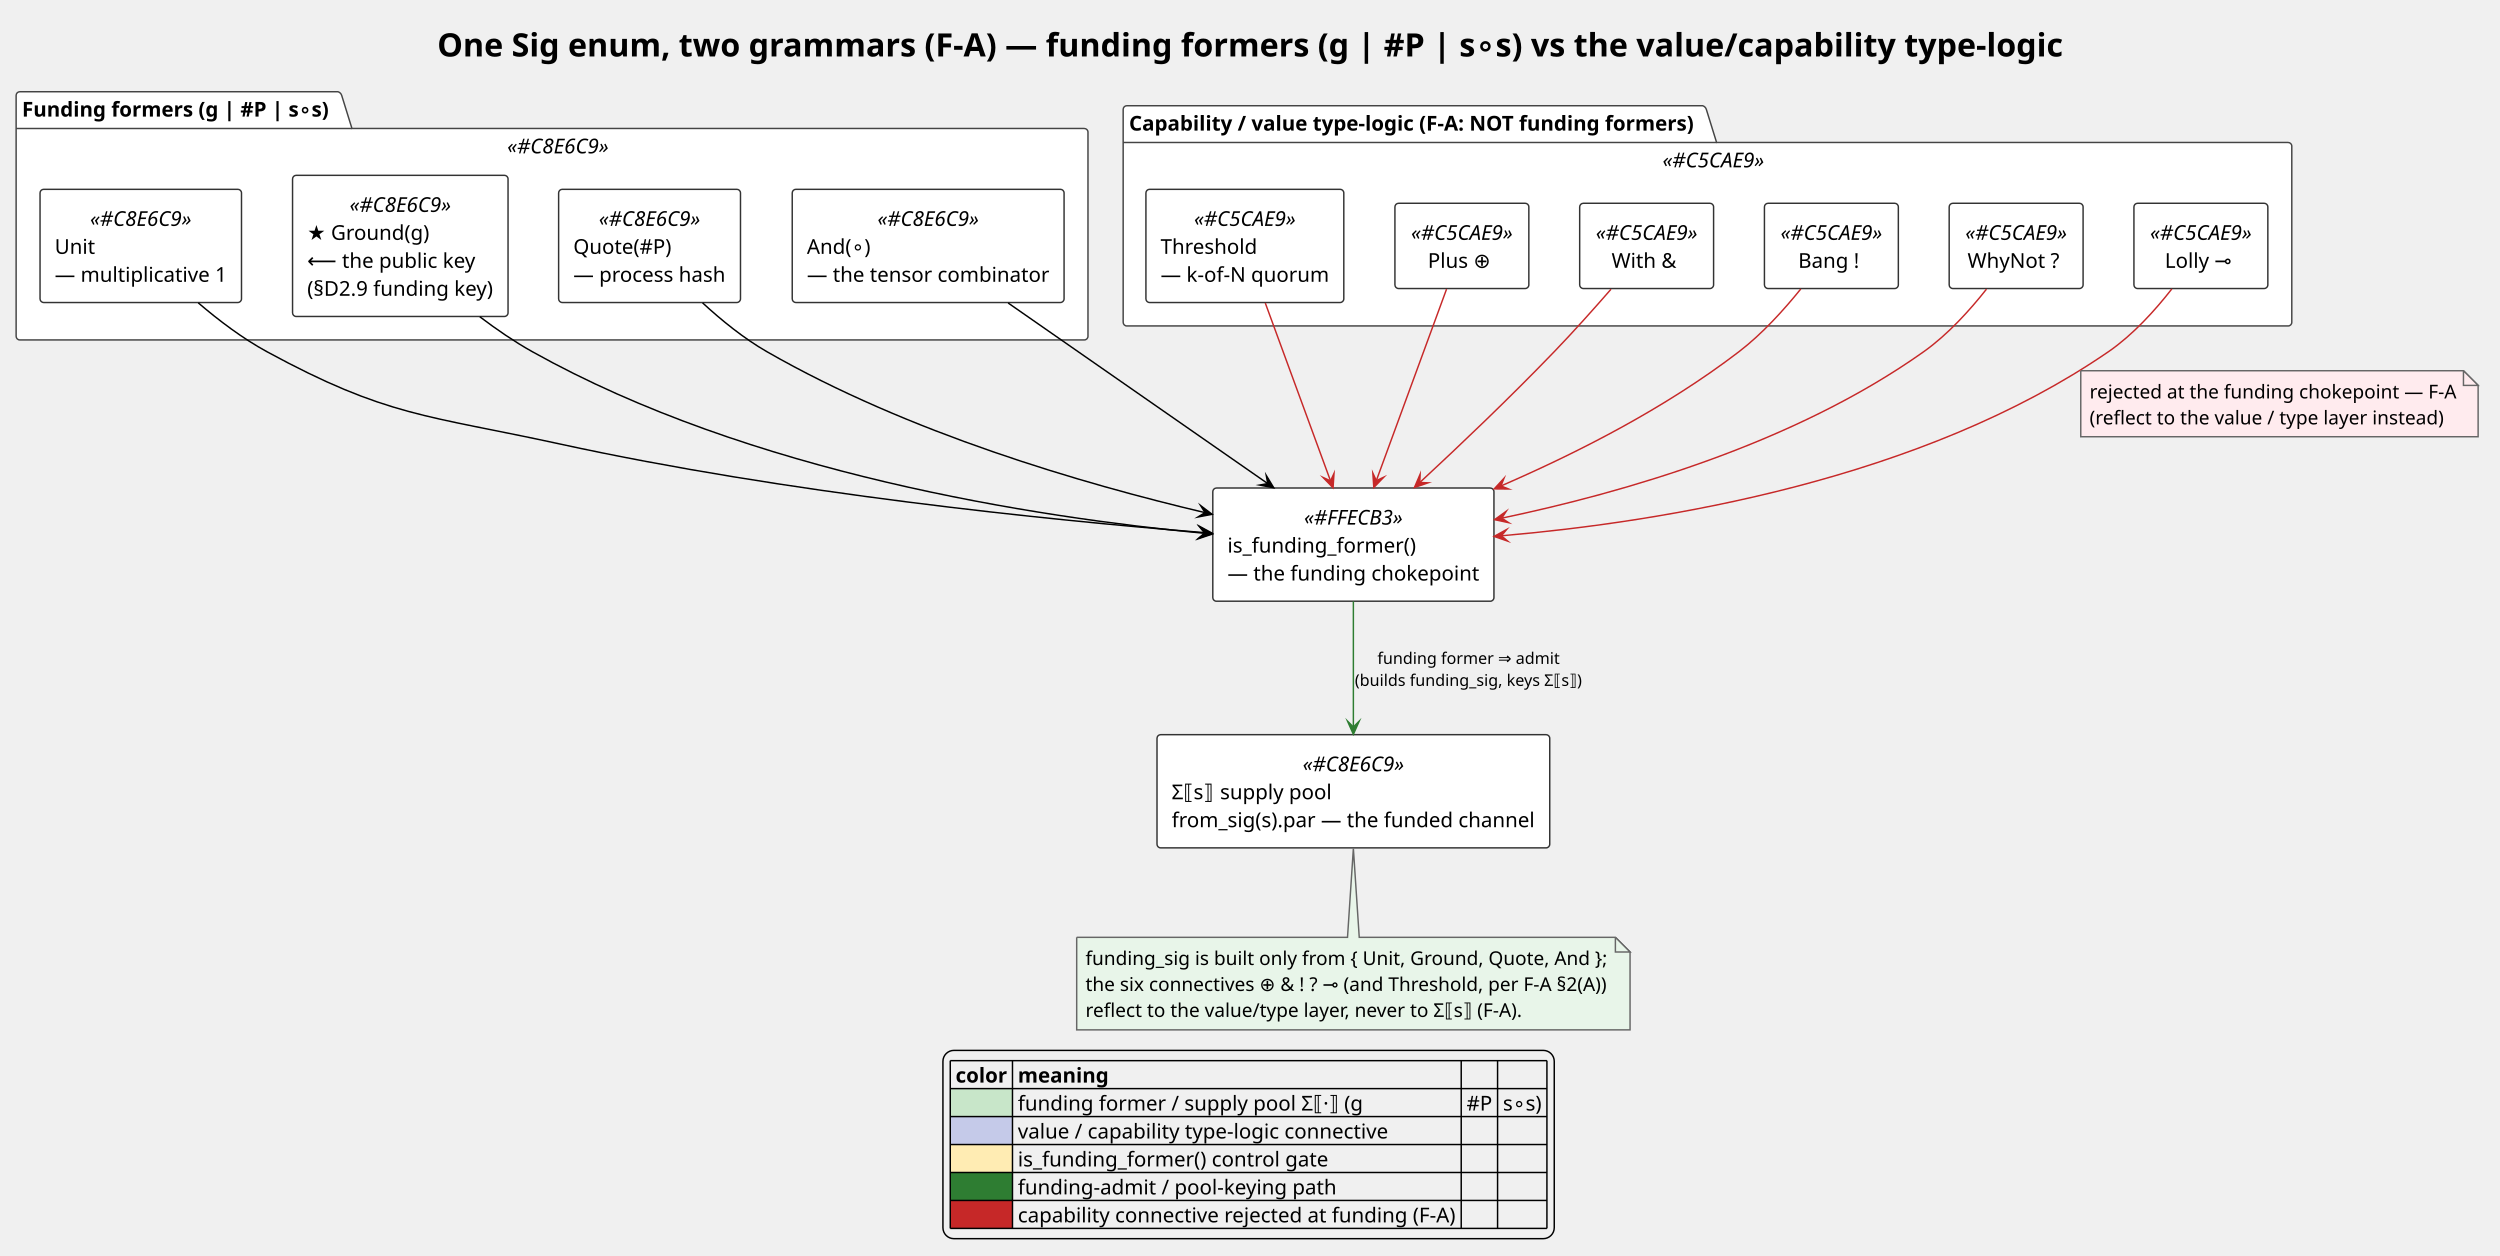
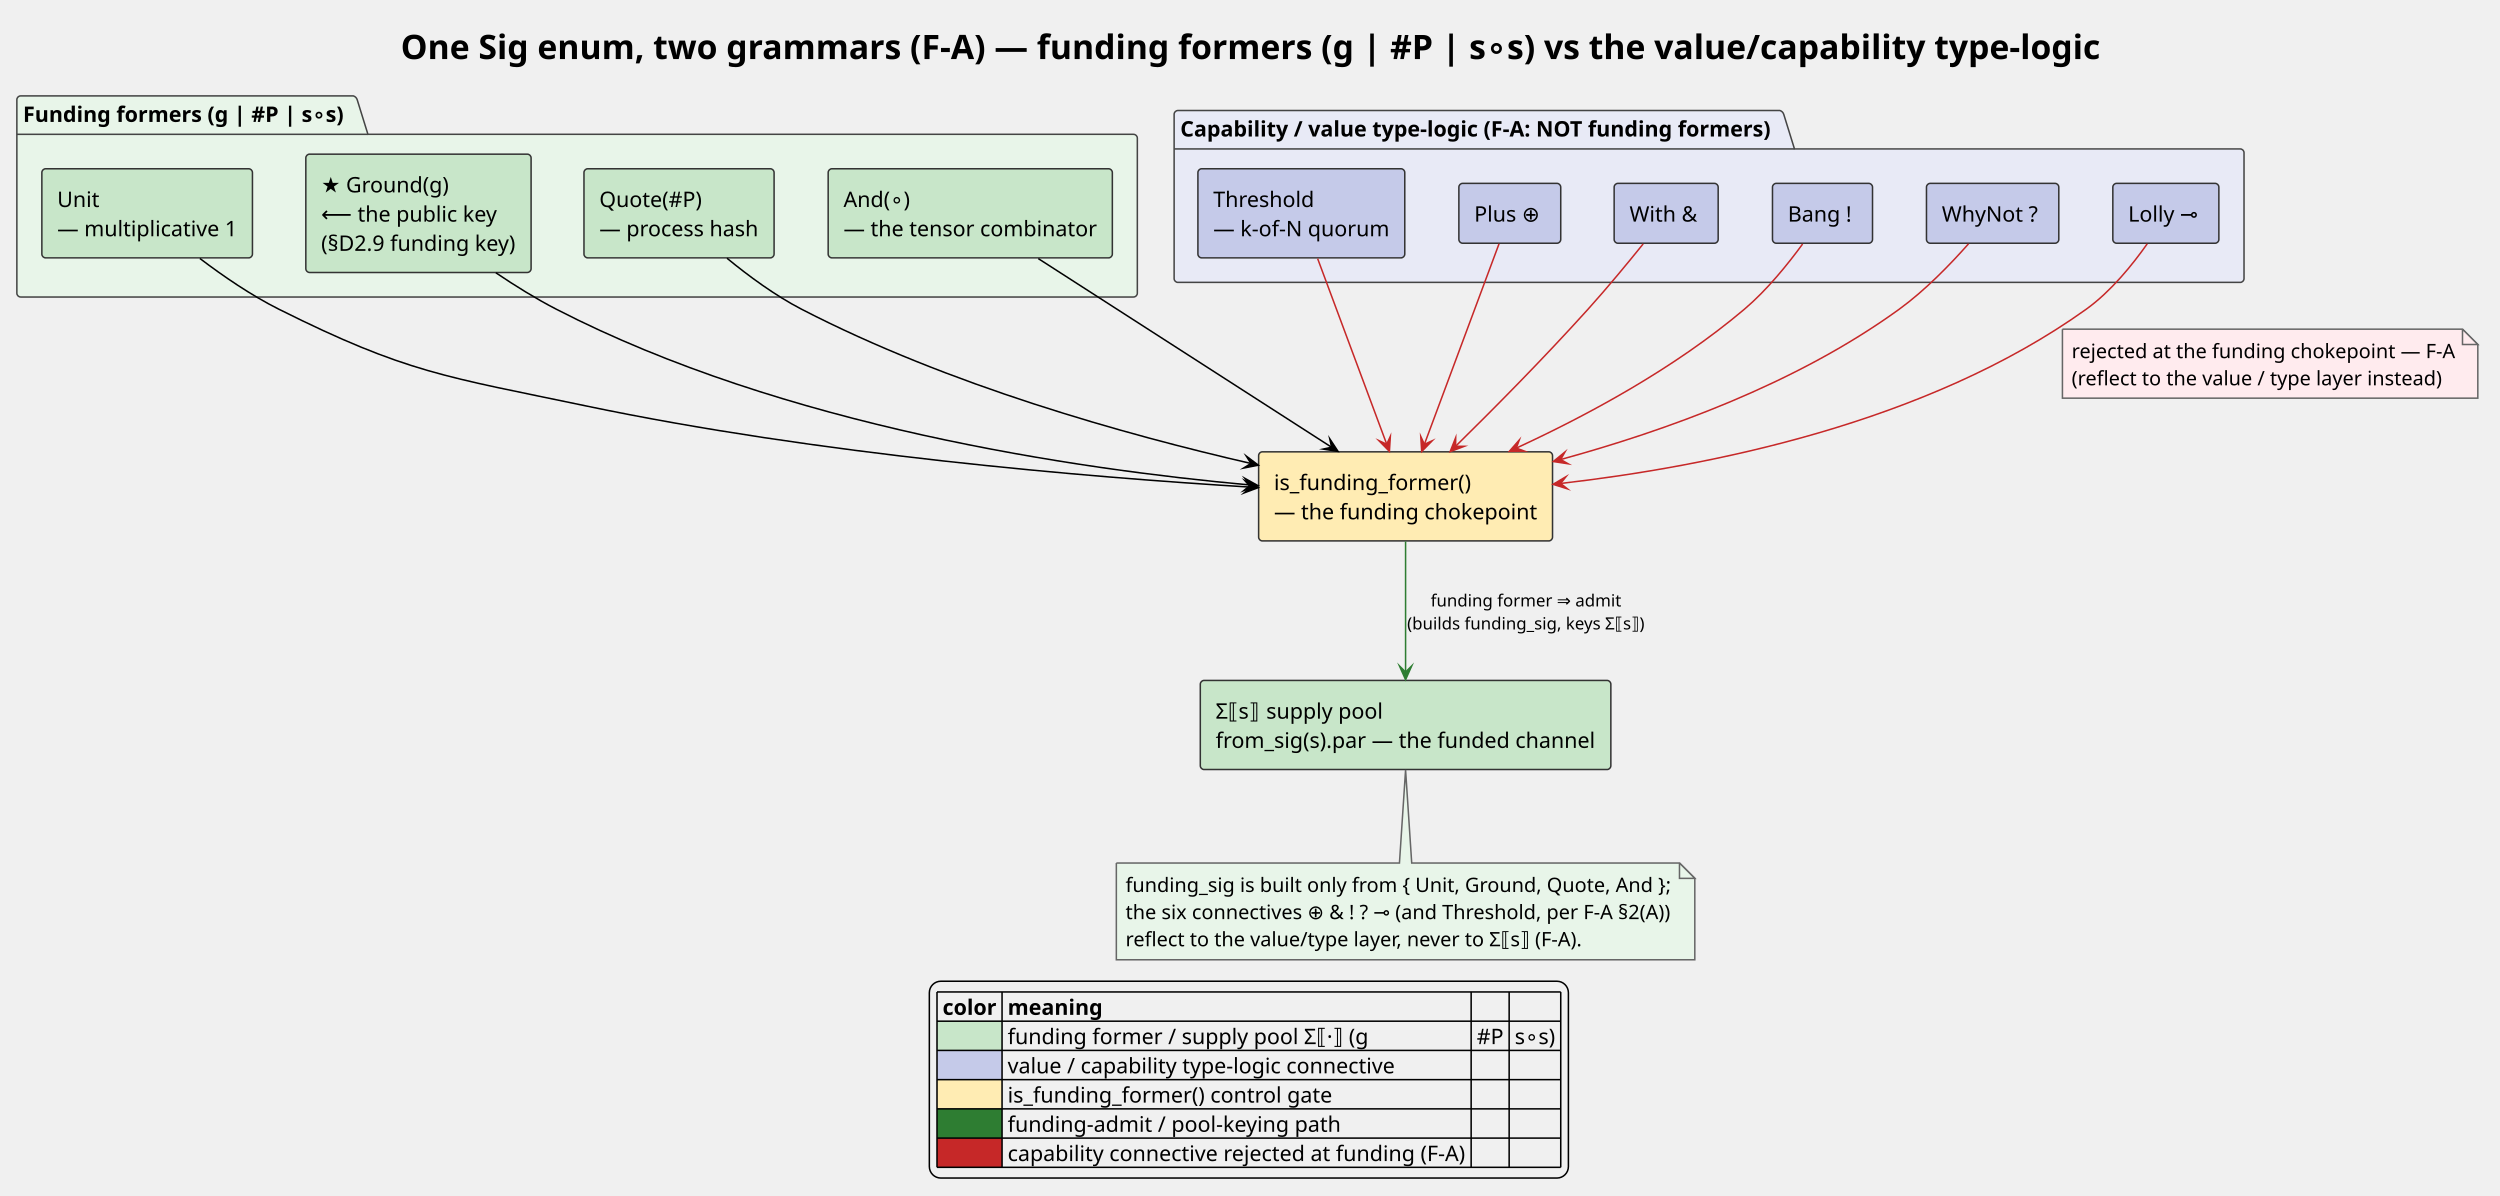
- <svg xmlns="http://www.w3.org/2000/svg" contentStyleType="text/css" data-diagram-type="DESCRIPTION" height="856px" preserveAspectRatio="none" style="width:1705px;height:856px;background:#FFFFFF;" version="1.1" viewBox="0 0 1705 856" width="1705px" zoomAndPan="magnify">
+ <svg xmlns="http://www.w3.org/2000/svg" contentStyleType="text/css" data-diagram-type="DESCRIPTION" height="780px" preserveAspectRatio="none" style="width:1631px;height:780px;background:#FFFFFF;" version="1.1" viewBox="0 0 1631 780" width="1631px" zoomAndPan="magnify">
  <defs />
  <g>
    <g class="title" data-source-line="28">
-       <text fill="#000000" font-family="'sans-serif'" font-size="22" font-weight="700" lengthAdjust="spacing" textLength="1106.669" x="298.205" y="38.518">One Sig enum, two grammars (F-A) — funding formers (g | #P | s∘s) vs the value/capability type-logic</text>
+       <text fill="#000000" font-family="'sans-serif'" font-size="22" font-weight="700" lengthAdjust="spacing" textLength="1106.669" x="261.43" y="38.518">One Sig enum, two grammars (F-A) — funding formers (g | #P | s∘s) vs the value/capability type-logic</text>
    </g>
    <g class="cluster" data-qualified-name="Funding formers   .g . .P . s.s." data-source-line="30" id="ent0001">
-       <path d="M13.5,62.566 L230.533,62.566 A3.75,3.75 0 0 1 233.033,65.066 L240.033,87.634 L739.5,87.634 A2.5,2.5 0 0 1 742,90.134 L742,229.336 A2.5,2.5 0 0 1 739.5,231.836 L13.5,231.836 A2.5,2.5 0 0 1 11,229.336 L11,65.066 A2.5,2.5 0 0 1 13.5,62.566" fill="#FFFFFF" style="stroke:#444444;stroke-width:1;" />
+       <path d="M13.5,62.566 L230.533,62.566 A3.75,3.75 0 0 1 233.033,65.066 L240.033,87.634 L739.5,87.634 A2.5,2.5 0 0 1 742,90.134 L742,191.266 A2.5,2.5 0 0 1 739.5,193.766 L13.5,193.766 A2.5,2.5 0 0 1 11,191.266 L11,65.066 A2.5,2.5 0 0 1 13.5,62.566" fill="#E8F5E9" style="stroke:#444444;stroke-width:1;" />
      <line style="stroke:#444444;stroke-width:1;" x1="11" x2="240.033" y1="87.634" y2="87.634" />
      <text fill="#000000" font-family="'sans-serif'" font-size="14" font-weight="700" lengthAdjust="spacing" textLength="216.033" x="15" y="79.532">Funding formers   (g | #P | s∘s)</text>
-       <text fill="#000000" font-family="'sans-serif'" font-size="14" font-style="italic" lengthAdjust="spacing" textLength="69.174" x="345.913" y="104.6">«#C8E6C9»</text>
    </g>
    <g class="cluster" data-qualified-name="Capability . value type-logic   .F-A. NOT funding formers." data-source-line="37" id="ent0006">
-       <path d="M768.5,72.106 L1161.218,72.106 A3.75,3.75 0 0 1 1163.718,74.606 L1170.718,97.174 L1560.5,97.174 A2.5,2.5 0 0 1 1563,99.674 L1563,219.806 A2.5,2.5 0 0 1 1560.5,222.306 L768.5,222.306 A2.5,2.5 0 0 1 766,219.806 L766,74.606 A2.5,2.5 0 0 1 768.5,72.106" fill="#FFFFFF" style="stroke:#444444;stroke-width:1;" />
-       <line style="stroke:#444444;stroke-width:1;" x1="766" x2="1170.718" y1="97.174" y2="97.174" />
-       <text fill="#000000" font-family="'sans-serif'" font-size="14" font-weight="700" lengthAdjust="spacing" textLength="391.719" x="770" y="89.072">Capability / value type-logic   (F-A: NOT funding formers)</text>
-       <text fill="#000000" font-family="'sans-serif'" font-size="14" font-style="italic" lengthAdjust="spacing" textLength="69.328" x="1133.836" y="114.14">«#C5CAE9»</text>
+       <path d="M768.5,72.096 L1161.218,72.096 A3.75,3.75 0 0 1 1163.718,74.596 L1170.718,97.164 L1461.5,97.164 A2.5,2.5 0 0 1 1464,99.664 L1464,181.736 A2.5,2.5 0 0 1 1461.5,184.236 L768.5,184.236 A2.5,2.5 0 0 1 766,181.736 L766,74.596 A2.5,2.5 0 0 1 768.5,72.096" fill="#E8EAF6" style="stroke:#444444;stroke-width:1;" />
+       <line style="stroke:#444444;stroke-width:1;" x1="766" x2="1170.718" y1="97.164" y2="97.164" />
+       <text fill="#000000" font-family="'sans-serif'" font-size="14" font-weight="700" lengthAdjust="spacing" textLength="391.719" x="770" y="89.062">Capability / value type-logic   (F-A: NOT funding formers)</text>
    </g>
    <g class="entity" data-qualified-name="Funding formers   .g . .P . s.s..F_UNIT" data-source-line="31" id="ent0002">
-       <rect fill="#FFFFFF" height="77.204" rx="2.5" ry="2.5" style="stroke:#333333;stroke-width:1;" width="137.389" x="27.31" y="129.106" />
-       <text fill="#000000" font-family="'sans-serif'" font-size="14" font-style="italic" lengthAdjust="spacing" textLength="69.174" x="61.418" y="154.072">«#C8E6C9»</text>
-       <text fill="#000000" font-family="'sans-serif'" font-size="14" lengthAdjust="spacing" textLength="27.552" x="37.31" y="173.14">Unit</text>
-       <text fill="#000000" font-family="'sans-serif'" font-size="14" lengthAdjust="spacing" textLength="117.389" x="37.31" y="192.208">— multiplicative 1</text>
+       <rect fill="#C8E6C9" height="58.136" rx="2.5" ry="2.5" style="stroke:#333333;stroke-width:1;" width="137.389" x="27.31" y="110.096" />
+       <text fill="#000000" font-family="'sans-serif'" font-size="14" lengthAdjust="spacing" textLength="27.552" x="37.31" y="135.062">Unit</text>
+       <text fill="#000000" font-family="'sans-serif'" font-size="14" lengthAdjust="spacing" textLength="117.389" x="37.31" y="154.13">— multiplicative 1</text>
    </g>
    <g class="entity" data-qualified-name="Funding formers   .g . .P . s.s..F_GROUND" data-source-line="32" id="ent0003">
-       <rect fill="#FFFFFF" height="96.272" rx="2.5" ry="2.5" style="stroke:#333333;stroke-width:1;" width="146.965" x="199.52" y="119.566" />
-       <text fill="#000000" font-family="'sans-serif'" font-size="14" font-style="italic" lengthAdjust="spacing" textLength="69.174" x="238.416" y="144.532">«#C8E6C9»</text>
-       <text fill="#000000" font-family="'sans-serif'" font-size="14" lengthAdjust="spacing" textLength="83.558" x="209.52" y="163.6">★ Ground(g)</text>
-       <text fill="#000000" font-family="'sans-serif'" font-size="14" lengthAdjust="spacing" textLength="114.92" x="209.52" y="182.668">⟵ the public key</text>
-       <text fill="#000000" font-family="'sans-serif'" font-size="14" lengthAdjust="spacing" textLength="126.966" x="209.52" y="201.736">(§D2.9 funding key)</text>
+       <rect fill="#C8E6C9" height="77.204" rx="2.5" ry="2.5" style="stroke:#333333;stroke-width:1;" width="146.965" x="199.52" y="100.566" />
+       <text fill="#000000" font-family="'sans-serif'" font-size="14" lengthAdjust="spacing" textLength="83.558" x="209.52" y="125.532">★ Ground(g)</text>
+       <text fill="#000000" font-family="'sans-serif'" font-size="14" lengthAdjust="spacing" textLength="114.92" x="209.52" y="144.6">⟵ the public key</text>
+       <text fill="#000000" font-family="'sans-serif'" font-size="14" lengthAdjust="spacing" textLength="126.966" x="209.52" y="163.668">(§D2.9 funding key)</text>
    </g>
    <g class="entity" data-qualified-name="Funding formers   .g . .P . s.s..F_QUOTE" data-source-line="33" id="ent0004">
-       <rect fill="#FFFFFF" height="77.204" rx="2.5" ry="2.5" style="stroke:#333333;stroke-width:1;" width="124.034" x="380.98" y="129.106" />
-       <text fill="#000000" font-family="'sans-serif'" font-size="14" font-style="italic" lengthAdjust="spacing" textLength="69.174" x="408.41" y="154.072">«#C8E6C9»</text>
-       <text fill="#000000" font-family="'sans-serif'" font-size="14" lengthAdjust="spacing" textLength="66.92" x="390.98" y="173.14">Quote(#P)</text>
-       <text fill="#000000" font-family="'sans-serif'" font-size="14" lengthAdjust="spacing" textLength="104.034" x="390.98" y="192.208">— process hash</text>
+       <rect fill="#C8E6C9" height="58.136" rx="2.5" ry="2.5" style="stroke:#333333;stroke-width:1;" width="124.034" x="380.98" y="110.096" />
+       <text fill="#000000" font-family="'sans-serif'" font-size="14" lengthAdjust="spacing" textLength="66.92" x="390.98" y="135.062">Quote(#P)</text>
+       <text fill="#000000" font-family="'sans-serif'" font-size="14" lengthAdjust="spacing" textLength="104.034" x="390.98" y="154.13">— process hash</text>
    </g>
    <g class="entity" data-qualified-name="Funding formers   .g . .P . s.s..F_AND" data-source-line="34" id="ent0005">
-       <rect fill="#FFFFFF" height="77.204" rx="2.5" ry="2.5" style="stroke:#333333;stroke-width:1;" width="185.395" x="540.3" y="129.106" />
-       <text fill="#000000" font-family="'sans-serif'" font-size="14" font-style="italic" lengthAdjust="spacing" textLength="69.174" x="598.411" y="154.072">«#C8E6C9»</text>
-       <text fill="#000000" font-family="'sans-serif'" font-size="14" lengthAdjust="spacing" textLength="43.371" x="550.3" y="173.14">And(∘)</text>
-       <text fill="#000000" font-family="'sans-serif'" font-size="14" lengthAdjust="spacing" textLength="165.395" x="550.3" y="192.208">— the tensor combinator</text>
+       <rect fill="#C8E6C9" height="58.136" rx="2.5" ry="2.5" style="stroke:#333333;stroke-width:1;" width="185.395" x="540.3" y="110.096" />
+       <text fill="#000000" font-family="'sans-serif'" font-size="14" lengthAdjust="spacing" textLength="43.371" x="550.3" y="135.062">And(∘)</text>
+       <text fill="#000000" font-family="'sans-serif'" font-size="14" lengthAdjust="spacing" textLength="165.395" x="550.3" y="154.13">— the tensor combinator</text>
    </g>
    <g class="entity" data-qualified-name="Capability . value type-logic   .F-A. NOT funding formers..C_THRESH" data-source-line="38" id="ent0007">
-       <rect fill="#FFFFFF" height="77.204" rx="2.5" ry="2.5" style="stroke:#333333;stroke-width:1;" width="134.953" x="781.52" y="129.106" />
-       <text fill="#000000" font-family="'sans-serif'" font-size="14" font-style="italic" lengthAdjust="spacing" textLength="69.328" x="814.333" y="154.072">«#C5CAE9»</text>
-       <text fill="#000000" font-family="'sans-serif'" font-size="14" lengthAdjust="spacing" textLength="66.164" x="791.52" y="173.14">Threshold</text>
-       <text fill="#000000" font-family="'sans-serif'" font-size="14" lengthAdjust="spacing" textLength="114.954" x="791.52" y="192.208">— k-of-N quorum</text>
+       <rect fill="#C5CAE9" height="58.136" rx="2.5" ry="2.5" style="stroke:#333333;stroke-width:1;" width="134.953" x="781.52" y="110.096" />
+       <text fill="#000000" font-family="'sans-serif'" font-size="14" lengthAdjust="spacing" textLength="66.164" x="791.52" y="135.062">Threshold</text>
+       <text fill="#000000" font-family="'sans-serif'" font-size="14" lengthAdjust="spacing" textLength="114.954" x="791.52" y="154.13">— k-of-N quorum</text>
    </g>
    <g class="entity" data-qualified-name="Capability . value type-logic   .F-A. NOT funding formers..C_PLUS" data-source-line="39" id="ent0008">
-       <rect fill="#FFFFFF" height="58.136" rx="2.5" ry="2.5" style="stroke:#333333;stroke-width:1;" width="91.328" x="951.34" y="138.636" />
-       <text fill="#000000" font-family="'sans-serif'" font-size="14" font-style="italic" lengthAdjust="spacing" textLength="69.328" x="962.34" y="163.602">«#C5CAE9»</text>
-       <text fill="#000000" font-family="'sans-serif'" font-size="14" lengthAdjust="spacing" textLength="46.45" x="973.779" y="182.67">Plus  ⊕</text>
+       <rect fill="#C5CAE9" height="39.068" rx="2.5" ry="2.5" style="stroke:#333333;stroke-width:1;" width="66.45" x="951.77" y="119.626" />
+       <text fill="#000000" font-family="'sans-serif'" font-size="14" lengthAdjust="spacing" textLength="46.45" x="961.77" y="144.592">Plus  ⊕</text>
    </g>
    <g class="entity" data-qualified-name="Capability . value type-logic   .F-A. NOT funding formers..C_WITH" data-source-line="40" id="ent0009">
-       <rect fill="#FFFFFF" height="58.136" rx="2.5" ry="2.5" style="stroke:#333333;stroke-width:1;" width="91.328" x="1077.34" y="138.636" />
-       <text fill="#000000" font-family="'sans-serif'" font-size="14" font-style="italic" lengthAdjust="spacing" textLength="69.328" x="1088.34" y="163.602">«#C5CAE9»</text>
-       <text fill="#000000" font-family="'sans-serif'" font-size="14" lengthAdjust="spacing" textLength="47.866" x="1099.071" y="182.67">With  &amp;</text>
+       <rect fill="#C5CAE9" height="39.068" rx="2.5" ry="2.5" style="stroke:#333333;stroke-width:1;" width="67.866" x="1053.07" y="119.626" />
+       <text fill="#000000" font-family="'sans-serif'" font-size="14" lengthAdjust="spacing" textLength="47.866" x="1063.07" y="144.592">With  &amp;</text>
    </g>
    <g class="entity" data-qualified-name="Capability . value type-logic   .F-A. NOT funding formers..C_BANG" data-source-line="41" id="ent0010">
-       <rect fill="#FFFFFF" height="58.136" rx="2.5" ry="2.5" style="stroke:#333333;stroke-width:1;" width="91.328" x="1203.34" y="138.636" />
-       <text fill="#000000" font-family="'sans-serif'" font-size="14" font-style="italic" lengthAdjust="spacing" textLength="69.328" x="1214.34" y="163.602">«#C5CAE9»</text>
-       <text fill="#000000" font-family="'sans-serif'" font-size="14" lengthAdjust="spacing" textLength="45.262" x="1226.373" y="182.67">Bang  !</text>
+       <rect fill="#C5CAE9" height="39.068" rx="2.5" ry="2.5" style="stroke:#333333;stroke-width:1;" width="65.262" x="1156.37" y="119.626" />
+       <text fill="#000000" font-family="'sans-serif'" font-size="14" lengthAdjust="spacing" textLength="45.262" x="1166.37" y="144.592">Bang  !</text>
    </g>
    <g class="entity" data-qualified-name="Capability . value type-logic   .F-A. NOT funding formers..C_WHYNOT" data-source-line="42" id="ent0011">
-       <rect fill="#FFFFFF" height="58.136" rx="2.5" ry="2.5" style="stroke:#333333;stroke-width:1;" width="91.328" x="1329.34" y="138.636" />
-       <text fill="#000000" font-family="'sans-serif'" font-size="14" font-style="italic" lengthAdjust="spacing" textLength="69.328" x="1340.34" y="163.602">«#C5CAE9»</text>
-       <text fill="#000000" font-family="'sans-serif'" font-size="14" lengthAdjust="spacing" textLength="66.332" x="1341.838" y="182.67">WhyNot  ?</text>
+       <rect fill="#C5CAE9" height="39.068" rx="2.5" ry="2.5" style="stroke:#333333;stroke-width:1;" width="86.332" x="1256.83" y="119.626" />
+       <text fill="#000000" font-family="'sans-serif'" font-size="14" lengthAdjust="spacing" textLength="66.332" x="1266.83" y="144.592">WhyNot  ?</text>
    </g>
    <g class="entity" data-qualified-name="Capability . value type-logic   .F-A. NOT funding formers..C_LOLLY" data-source-line="43" id="ent0012">
-       <rect fill="#FFFFFF" height="58.136" rx="2.5" ry="2.5" style="stroke:#333333;stroke-width:1;" width="91.328" x="1455.34" y="138.636" />
-       <text fill="#000000" font-family="'sans-serif'" font-size="14" font-style="italic" lengthAdjust="spacing" textLength="69.328" x="1466.34" y="163.602">«#C5CAE9»</text>
-       <text fill="#000000" font-family="'sans-serif'" font-size="14" lengthAdjust="spacing" textLength="49.18" x="1476.414" y="182.67">Lolly  ⊸</text>
+       <rect fill="#C5CAE9" height="39.068" rx="2.5" ry="2.5" style="stroke:#333333;stroke-width:1;" width="69.18" x="1378.41" y="119.626" />
+       <text fill="#000000" font-family="'sans-serif'" font-size="14" lengthAdjust="spacing" textLength="49.18" x="1388.41" y="144.592">Lolly  ⊸</text>
    </g>
    <g class="entity" data-qualified-name="GATE" data-source-line="46" id="ent0013">
-       <rect fill="#FFFFFF" height="77.204" rx="2.5" ry="2.5" style="stroke:#333333;stroke-width:1;" width="191.737" x="827.13" y="332.836" />
-       <text fill="#000000" font-family="'sans-serif'" font-size="14" font-style="italic" lengthAdjust="spacing" textLength="67.284" x="889.357" y="357.802">«#FFECB3»</text>
-       <text fill="#000000" font-family="'sans-serif'" font-size="14" lengthAdjust="spacing" textLength="128.589" x="837.13" y="376.87">is_funding_former()</text>
-       <text fill="#000000" font-family="'sans-serif'" font-size="14" lengthAdjust="spacing" textLength="171.737" x="837.13" y="395.938">— the funding chokepoint</text>
+       <rect fill="#FFECB3" height="58.136" rx="2.5" ry="2.5" style="stroke:#333333;stroke-width:1;" width="191.737" x="821.13" y="294.766" />
+       <text fill="#000000" font-family="'sans-serif'" font-size="14" lengthAdjust="spacing" textLength="128.589" x="831.13" y="319.732">is_funding_former()</text>
+       <text fill="#000000" font-family="'sans-serif'" font-size="14" lengthAdjust="spacing" textLength="171.737" x="831.13" y="338.8">— the funding chokepoint</text>
    </g>
    <g class="entity" data-qualified-name="POOL" data-source-line="47" id="ent0014">
-       <rect fill="#FFFFFF" height="77.204" rx="2.5" ry="2.5" style="stroke:#333333;stroke-width:1;" width="267.841" x="789.08" y="501.046" />
-       <text fill="#000000" font-family="'sans-serif'" font-size="14" font-style="italic" lengthAdjust="spacing" textLength="69.174" x="888.414" y="526.012">«#C8E6C9»</text>
-       <text fill="#000000" font-family="'sans-serif'" font-size="14" lengthAdjust="spacing" textLength="111.989" x="799.08" y="545.08">Σ⟦s⟧  supply pool</text>
-       <text fill="#000000" font-family="'sans-serif'" font-size="14" lengthAdjust="spacing" textLength="247.841" x="799.08" y="564.148">from_sig(s).par — the funded channel</text>
+       <rect fill="#C8E6C9" height="58.136" rx="2.5" ry="2.5" style="stroke:#333333;stroke-width:1;" width="267.841" x="783.08" y="443.906" />
+       <text fill="#000000" font-family="'sans-serif'" font-size="14" lengthAdjust="spacing" textLength="111.989" x="793.08" y="468.872">Σ⟦s⟧  supply pool</text>
+       <text fill="#000000" font-family="'sans-serif'" font-size="14" lengthAdjust="spacing" textLength="247.841" x="793.08" y="487.94">from_sig(s).par — the funded channel</text>
    </g>
    <g class="entity" data-qualified-name="GMN26" data-source-line="69" id="ent0027">
-       <path d="M734.3,639.246 L734.3,702.364 A0,0 0 0 0 734.3,702.364 L1111.695,702.364 A0,0 0 0 0 1111.695,702.364 L1111.695,649.246 L1101.695,639.246 L927,639.246 L923,578.696 L919,639.246 L734.3,639.246 A0,0 0 0 0 734.3,639.246" fill="#E8F5E9" style="stroke:#666666;stroke-width:1;" />
-       <path d="M1101.695,639.246 L1101.695,649.246 L1111.695,649.246 L1101.695,639.246" fill="#E8F5E9" style="stroke:#666666;stroke-width:1;" />
-       <text fill="#000000" font-family="'sans-serif'" font-size="13" lengthAdjust="spacing" textLength="356.395" x="740.3" y="658.143">funding_sig is built only from { Unit, Ground, Quote, And };</text>
-       <text fill="#000000" font-family="'sans-serif'" font-size="13" lengthAdjust="spacing" textLength="355.664" x="740.3" y="675.849">the six connectives ⊕ &amp; ! ? ⊸ (and Threshold, per F-A §2(A))</text>
-       <text fill="#000000" font-family="'sans-serif'" font-size="13" lengthAdjust="spacing" textLength="300.303" x="740.3" y="693.555">reflect to the value/type layer, never to Σ⟦s⟧ (F-A).</text>
+       <path d="M728.3,563.036 L728.3,626.154 A0,0 0 0 0 728.3,626.154 L1105.695,626.154 A0,0 0 0 0 1105.695,626.154 L1105.695,573.036 L1095.695,563.036 L921,563.036 L917,502.316 L913,563.036 L728.3,563.036 A0,0 0 0 0 728.3,563.036" fill="#E8F5E9" style="stroke:#666666;stroke-width:1;" />
+       <path d="M1095.695,563.036 L1095.695,573.036 L1105.695,573.036 L1095.695,563.036" fill="#E8F5E9" style="stroke:#666666;stroke-width:1;" />
+       <text fill="#000000" font-family="'sans-serif'" font-size="13" lengthAdjust="spacing" textLength="356.395" x="734.3" y="581.933">funding_sig is built only from { Unit, Ground, Quote, And };</text>
+       <text fill="#000000" font-family="'sans-serif'" font-size="13" lengthAdjust="spacing" textLength="355.664" x="734.3" y="599.639">the six connectives ⊕ &amp; ! ? ⊸ (and Threshold, per F-A §2(A))</text>
+       <text fill="#000000" font-family="'sans-serif'" font-size="13" lengthAdjust="spacing" textLength="300.303" x="734.3" y="617.345">reflect to the value/type layer, never to Σ⟦s⟧ (F-A).</text>
    </g>
    <g class="link" data-entity-1="ent0002" data-entity-2="ent0013" data-link-type="dependency" data-source-line="50" id="lnk15">
-       <path d="M135.21,206.546 C149.14,218.476 165.49,230.856 182,239.836 C263.87,284.366 290.95,282.986 382,302.836 C535.75,336.376 712.976,354.461 821.846,363.301" fill="none" id="F_UNIT-to-GATE" style="stroke:#000000;stroke-width:1;" />
-       <polygon fill="#000000" points="826.83,363.706,818.183,358.991,821.846,363.301,817.536,366.965,826.83,363.706" style="stroke:#000000;stroke-width:1;stroke-linejoin:miter;stroke-miterlimit:10;" />
+       <path d="M130.38,168.606 C145.51,180.096 163.93,192.736 182,201.766 C265.37,243.426 290.79,245.646 382,264.766 C533.56,296.536 708.149,311.2 815.929,317.81" fill="none" id="F_UNIT-to-GATE" style="stroke:#000000;stroke-width:1;" />
+       <polygon fill="#000000" points="820.92,318.116,812.182,313.573,815.929,317.81,811.692,321.558,820.92,318.116" style="stroke:#000000;stroke-width:1;stroke-linejoin:miter;stroke-miterlimit:10;" />
    </g>
    <g class="link" data-entity-1="ent0003" data-entity-2="ent0013" data-link-type="dependency" data-source-line="51" id="lnk16">
-       <path d="M327.22,216.016 C338.59,224.636 350.83,233.036 363,239.836 C511.44,322.866 705.362,352.755 821.802,363.775" fill="none" id="F_GROUND-to-GATE" style="stroke:#000000;stroke-width:1;" />
-       <polygon fill="#000000" points="826.78,364.246,818.197,359.416,821.802,363.775,817.443,367.38,826.78,364.246" style="stroke:#000000;stroke-width:1;stroke-linejoin:miter;stroke-miterlimit:10;" />
+       <path d="M323.51,177.966 C336.04,186.426 349.7,194.916 363,201.766 C511.35,278.186 701.14,306.034 815.82,316.435" fill="none" id="F_GROUND-to-GATE" style="stroke:#000000;stroke-width:1;" />
+       <polygon fill="#000000" points="820.8,316.886,812.198,312.09,815.82,316.435,811.476,320.057,820.8,316.886" style="stroke:#000000;stroke-width:1;stroke-linejoin:miter;stroke-miterlimit:10;" />
    </g>
    <g class="link" data-entity-1="ent0004" data-entity-2="ent0013" data-link-type="dependency" data-source-line="52" id="lnk17">
-       <path d="M479.15,206.556 C492.09,218.476 507.37,230.866 523,239.836 C619.45,295.216 737.794,329.777 821.814,349.617" fill="none" id="F_QUOTE-to-GATE" style="stroke:#000000;stroke-width:1;" />
-       <polygon fill="#000000" points="826.68,350.766,818.84,344.805,821.814,349.617,817.002,352.591,826.68,350.766" style="stroke:#000000;stroke-width:1;stroke-linejoin:miter;stroke-miterlimit:10;" />
+       <path d="M474.29,168.466 C488.38,180.066 505.72,192.826 523,201.766 C618.99,251.386 733.947,283.476 816.097,302.366" fill="none" id="F_QUOTE-to-GATE" style="stroke:#000000;stroke-width:1;" />
+       <polygon fill="#000000" points="820.97,303.486,813.095,297.571,816.097,302.366,811.303,305.368,820.97,303.486" style="stroke:#000000;stroke-width:1;stroke-linejoin:miter;stroke-miterlimit:10;" />
    </g>
    <g class="link" data-entity-1="ent0005" data-entity-2="ent0013" data-link-type="dependency" data-source-line="53" id="lnk18">
-       <path d="M687.55,206.646 C739.39,242.716 812.825,293.801 864.595,329.811" fill="none" id="F_AND-to-GATE" style="stroke:#000000;stroke-width:1;" />
-       <polygon fill="#000000" points="868.7,332.666,863.596,324.243,864.595,329.811,859.028,330.811,868.7,332.666" style="stroke:#000000;stroke-width:1;stroke-linejoin:miter;stroke-miterlimit:10;" />
+       <path d="M677.38,168.706 C730.73,203.026 815.515,257.561 868.735,291.791" fill="none" id="F_AND-to-GATE" style="stroke:#000000;stroke-width:1;" />
+       <polygon fill="#000000" points="872.94,294.496,867.534,286.263,868.735,291.791,863.207,292.992,872.94,294.496" style="stroke:#000000;stroke-width:1;stroke-linejoin:miter;stroke-miterlimit:10;" />
    </g>
    <g class="link" data-entity-1="ent0013" data-entity-2="ent0014" data-link-type="dependency" data-source-line="54" id="lnk19">
-       <path d="M923,410.156 C923,437.256 923,468.656 923,495.796" fill="none" id="GATE-to-POOL" style="stroke:#2E7D32;stroke-width:1;" />
-       <polygon fill="#2E7D32" points="923,500.796,927,491.796,923,495.796,919,491.796,923,500.796" style="stroke:#2E7D32;stroke-width:1;stroke-linejoin:miter;stroke-miterlimit:10;" />
-       <text fill="#000000" font-family="'sans-serif'" font-size="11" lengthAdjust="spacing" textLength="124.386" x="939.363" y="452.805">funding former ⇒ admit</text>
-       <text fill="#000000" font-family="'sans-serif'" font-size="11" lengthAdjust="spacing" textLength="155.113" x="924" y="467.787">(builds funding_sig, keys Σ⟦s⟧)</text>
+       <path d="M917,353.206 C917,379.176 917,412.416 917,438.436" fill="none" id="GATE-to-POOL" style="stroke:#2E7D32;stroke-width:1;" />
+       <polygon fill="#2E7D32" points="917,443.436,921,434.436,917,438.436,913,434.436,917,443.436" style="stroke:#2E7D32;stroke-width:1;stroke-linejoin:miter;stroke-miterlimit:10;" />
+       <text fill="#000000" font-family="'sans-serif'" font-size="11" lengthAdjust="spacing" textLength="124.386" x="933.363" y="395.665">funding former ⇒ admit</text>
+       <text fill="#000000" font-family="'sans-serif'" font-size="11" lengthAdjust="spacing" textLength="155.113" x="918" y="410.647">(builds funding_sig, keys Σ⟦s⟧)</text>
    </g>
    <g class="link" data-entity-1="ent0007" data-entity-2="ent0013" data-link-type="dependency" data-source-line="57" id="lnk20">
-       <path d="M862.92,206.646 C876.15,242.716 894.208,291.962 907.418,327.972" fill="none" id="C_THRESH-to-GATE" style="stroke:#C62828;stroke-width:1;" />
-       <polygon fill="#C62828" points="909.14,332.666,909.796,322.839,907.418,327.972,902.285,325.594,909.14,332.666" style="stroke:#C62828;stroke-width:1;stroke-linejoin:miter;stroke-miterlimit:10;" />
+       <path d="M859.62,168.706 C872.4,203.026 891.966,255.58 904.706,289.81" fill="none" id="C_THRESH-to-GATE" style="stroke:#C62828;stroke-width:1;" />
+       <polygon fill="#C62828" points="906.45,294.496,907.059,284.666,904.706,289.81,899.562,287.457,906.45,294.496" style="stroke:#C62828;stroke-width:1;stroke-linejoin:miter;stroke-miterlimit:10;" />
    </g>
    <g class="link" data-entity-1="ent0008" data-entity-2="ent0013" data-link-type="dependency" data-source-line="58" id="lnk21">
-       <path d="M986.55,197.176 C973.57,232.586 953.071,288.452 938.651,327.782" fill="none" id="C_PLUS-to-GATE" style="stroke:#C62828;stroke-width:1;" />
-       <polygon fill="#C62828" points="936.93,332.476,943.784,325.403,938.651,327.782,936.273,322.649,936.93,332.476" style="stroke:#C62828;stroke-width:1;stroke-linejoin:miter;stroke-miterlimit:10;" />
+       <path d="M977.98,159.026 C966,191.206 943.294,252.19 929.264,289.88" fill="none" id="C_PLUS-to-GATE" style="stroke:#C62828;stroke-width:1;" />
+       <polygon fill="#C62828" points="927.52,294.566,934.408,287.527,929.264,289.88,926.911,284.736,927.52,294.566" style="stroke:#C62828;stroke-width:1;stroke-linejoin:miter;stroke-miterlimit:10;" />
    </g>
    <g class="link" data-entity-1="ent0009" data-entity-2="ent0013" data-link-type="dependency" data-source-line="59" id="lnk22">
-       <path d="M1098.7,197.246 C1087.22,210.436 1073.17,226.186 1060,239.836 C1028.98,272.016 995.927,303.467 968.307,329.067" fill="none" id="C_WITH-to-GATE" style="stroke:#C62828;stroke-width:1;" />
-       <polygon fill="#C62828" points="964.64,332.466,973.96,329.282,968.307,329.067,968.522,323.414,964.64,332.466" style="stroke:#C62828;stroke-width:1;stroke-linejoin:miter;stroke-miterlimit:10;" />
+       <path d="M1072.01,159.116 C1062.05,171.476 1048.56,187.846 1036,201.766 C1006.38,234.586 974.185,267 949.645,291.13" fill="none" id="C_WITH-to-GATE" style="stroke:#C62828;stroke-width:1;" />
+       <polygon fill="#C62828" points="946.08,294.636,955.302,291.178,949.645,291.13,949.693,285.474,946.08,294.636" style="stroke:#C62828;stroke-width:1;stroke-linejoin:miter;stroke-miterlimit:10;" />
    </g>
    <g class="link" data-entity-1="ent0010" data-entity-2="ent0013" data-link-type="dependency" data-source-line="60" id="lnk23">
-       <path d="M1228.14,197.066 C1216.79,211.146 1201.85,227.706 1186,239.836 C1135.3,278.656 1075.847,308.765 1023.646,331.425" fill="none" id="C_BANG-to-GATE" style="stroke:#C62828;stroke-width:1;" />
-       <polygon fill="#C62828" points="1019.06,333.416,1028.909,333.502,1023.646,331.425,1025.723,326.163,1019.06,333.416" style="stroke:#C62828;stroke-width:1;stroke-linejoin:miter;stroke-miterlimit:10;" />
+       <path d="M1176.02,159.196 C1166.51,172.216 1152.74,189.306 1138,201.766 C1091.72,240.876 1035.368,271.007 989.228,292.347" fill="none" id="C_BANG-to-GATE" style="stroke:#C62828;stroke-width:1;" />
+       <polygon fill="#C62828" points="984.69,294.446,994.538,294.299,989.228,292.347,991.179,287.038,984.69,294.446" style="stroke:#C62828;stroke-width:1;stroke-linejoin:miter;stroke-miterlimit:10;" />
    </g>
    <g class="link" data-entity-1="ent0011" data-entity-2="ent0013" data-link-type="dependency" data-source-line="61" id="lnk24">
-       <path d="M1354.78,197.196 C1343.49,211.496 1328.41,228.196 1312,239.836 C1223.55,302.606 1107.603,335.879 1024.194,353.379" fill="none" id="C_WHYNOT-to-GATE" style="stroke:#C62828;stroke-width:1;" />
-       <polygon fill="#C62828" points="1019.3,354.406,1028.93,356.473,1024.194,353.379,1027.287,348.643,1019.3,354.406" style="stroke:#C62828;stroke-width:1;stroke-linejoin:miter;stroke-miterlimit:10;" />
+       <path d="M1284.29,159.036 C1272.71,172.136 1256.06,189.406 1239,201.766 C1171.17,250.906 1085.842,281.223 1018.182,299.783" fill="none" id="C_WHYNOT-to-GATE" style="stroke:#C62828;stroke-width:1;" />
+       <polygon fill="#C62828" points="1013.36,301.106,1023.097,302.583,1018.182,299.783,1020.981,294.868,1013.36,301.106" style="stroke:#C62828;stroke-width:1;stroke-linejoin:miter;stroke-miterlimit:10;" />
    </g>
    <g class="link" data-entity-1="ent0012" data-entity-2="ent0013" data-link-type="dependency" data-source-line="62" id="lnk25">
-       <path d="M1481.19,197.046 C1469.92,211.476 1454.72,228.346 1438,239.836 C1310.5,327.516 1133.942,355.937 1023.932,365.407" fill="none" id="C_LOLLY-to-GATE" style="stroke:#C62828;stroke-width:1;" />
-       <polygon fill="#C62828" points="1018.95,365.836,1028.26,369.05,1023.932,365.407,1027.574,361.079,1018.95,365.836" style="stroke:#C62828;stroke-width:1;stroke-linejoin:miter;stroke-miterlimit:10;" />
-       <path d="M1419.08,252.836 L1419.08,297.836 L1690.08,297.836 L1690.08,262.836 L1680.08,252.836 L1419.08,252.836" fill="#FFEBEE" style="stroke:#666666;stroke-width:1;" />
-       <path d="M1680.08,252.836 L1680.08,262.836 L1690.08,262.836 L1680.08,252.836" fill="#FFEBEE" style="stroke:#666666;stroke-width:1;" />
-       <text fill="#000000" font-family="'sans-serif'" font-size="13" lengthAdjust="spacing" textLength="250.484" x="1425.08" y="271.733">rejected at the funding chokepoint — F-A</text>
-       <text fill="#000000" font-family="'sans-serif'" font-size="13" lengthAdjust="spacing" textLength="241.878" x="1425.08" y="289.439">(reflect to the value / type layer instead)</text>
+       <path d="M1400.86,159.046 C1391.39,172.506 1377.16,190.196 1361,201.766 C1256.9,276.296 1114.107,304.396 1018.147,315.406" fill="none" id="C_LOLLY-to-GATE" style="stroke:#C62828;stroke-width:1;" />
+       <polygon fill="#C62828" points="1013.18,315.976,1022.577,318.924,1018.147,315.406,1021.665,310.976,1013.18,315.976" style="stroke:#C62828;stroke-width:1;stroke-linejoin:miter;stroke-miterlimit:10;" />
+       <path d="M1345.53,214.766 L1345.53,259.766 L1616.53,259.766 L1616.53,224.766 L1606.53,214.766 L1345.53,214.766" fill="#FFEBEE" style="stroke:#666666;stroke-width:1;" />
+       <path d="M1606.53,214.766 L1606.53,224.766 L1616.53,224.766 L1606.53,214.766" fill="#FFEBEE" style="stroke:#666666;stroke-width:1;" />
+       <text fill="#000000" font-family="'sans-serif'" font-size="13" lengthAdjust="spacing" textLength="250.484" x="1351.53" y="233.663">rejected at the funding chokepoint — F-A</text>
+       <text fill="#000000" font-family="'sans-serif'" font-size="13" lengthAdjust="spacing" textLength="241.878" x="1351.53" y="251.369">(reflect to the value / type layer instead)</text>
    </g>
    <g class="legend" data-source-line="74">
-       <rect fill="none" height="128.407" rx="7.5" ry="7.5" style="stroke:#000000;stroke-width:1;" width="416.922" x="643.079" y="716.364" />
-       <text fill="#000000" font-family="'sans-serif'" font-size="14" font-weight="700" lengthAdjust="spacing" textLength="35.154" x="651.719" y="738.33">color</text>
-       <text fill="#000000" font-family="'sans-serif'" font-size="14" font-weight="700" lengthAdjust="spacing" textLength="61.628" x="694.153" y="738.33">meaning</text>
-       <rect fill="#C8E6C9" height="19.068" style="stroke:none;stroke-width:1;" width="42.434" x="648.079" y="742.432" />
-       <text fill="#000000" font-family="'sans-serif'" font-size="14" lengthAdjust="spacing" textLength="3.64" x="648.079" y="757.398"> </text>
-       <text fill="#000000" font-family="'sans-serif'" font-size="14" lengthAdjust="spacing" textLength="235.412" x="694.153" y="757.398">funding former / supply pool Σ⟦·⟧ (g</text>
-       <text fill="#000000" font-family="'sans-serif'" font-size="14" lengthAdjust="spacing" textLength="17.514" x="1000.192" y="757.398">#P</text>
-       <text fill="#000000" font-family="'sans-serif'" font-size="14" lengthAdjust="spacing" textLength="26.376" x="1024.986" y="757.398">s∘s)</text>
-       <rect fill="#C5CAE9" height="19.068" style="stroke:none;stroke-width:1;" width="42.434" x="648.079" y="761.5" />
-       <text fill="#000000" font-family="'sans-serif'" font-size="14" lengthAdjust="spacing" textLength="3.64" x="648.079" y="776.466"> </text>
-       <text fill="#000000" font-family="'sans-serif'" font-size="14" lengthAdjust="spacing" textLength="252.587" x="694.153" y="776.466">value / capability type-logic connective</text>
-       <rect fill="#FFECB3" height="19.068" style="stroke:none;stroke-width:1;" width="42.434" x="648.079" y="780.568" />
-       <text fill="#000000" font-family="'sans-serif'" font-size="14" lengthAdjust="spacing" textLength="3.64" x="648.079" y="795.534"> </text>
-       <text fill="#000000" font-family="'sans-serif'" font-size="14" lengthAdjust="spacing" textLength="212.043" x="694.153" y="795.534">is_funding_former() control gate</text>
-       <rect fill="#2E7D32" height="19.068" style="stroke:none;stroke-width:1;" width="42.434" x="648.079" y="799.636" />
-       <text fill="#000000" font-family="'sans-serif'" font-size="14" lengthAdjust="spacing" textLength="3.64" x="648.079" y="814.602"> </text>
-       <text fill="#000000" font-family="'sans-serif'" font-size="14" lengthAdjust="spacing" textLength="217.685" x="694.153" y="814.602">funding-admit / pool-keying path</text>
-       <rect fill="#C62828" height="19.068" style="stroke:none;stroke-width:1;" width="42.434" x="648.079" y="818.704" />
-       <text fill="#000000" font-family="'sans-serif'" font-size="14" lengthAdjust="spacing" textLength="3.64" x="648.079" y="833.67"> </text>
-       <text fill="#000000" font-family="'sans-serif'" font-size="14" lengthAdjust="spacing" textLength="298.759" x="694.153" y="833.67">capability connective rejected at funding (F-A)</text>
-       <line style="stroke:#000000;stroke-width:1;" x1="648.079" x2="1055.001" y1="723.364" y2="723.364" />
-       <line style="stroke:#000000;stroke-width:1;" x1="648.079" x2="1055.001" y1="742.432" y2="742.432" />
-       <line style="stroke:#000000;stroke-width:1;" x1="648.079" x2="1055.001" y1="761.5" y2="761.5" />
-       <line style="stroke:#000000;stroke-width:1;" x1="648.079" x2="1055.001" y1="780.568" y2="780.568" />
-       <line style="stroke:#000000;stroke-width:1;" x1="648.079" x2="1055.001" y1="799.636" y2="799.636" />
-       <line style="stroke:#000000;stroke-width:1;" x1="648.079" x2="1055.001" y1="818.704" y2="818.704" />
-       <line style="stroke:#000000;stroke-width:1;" x1="648.079" x2="1055.001" y1="837.772" y2="837.772" />
-       <line style="stroke:#000000;stroke-width:1;" x1="648.079" x2="648.079" y1="723.364" y2="837.772" />
-       <line style="stroke:#000000;stroke-width:1;" x1="690.513" x2="690.513" y1="723.364" y2="837.772" />
-       <line style="stroke:#000000;stroke-width:1;" x1="996.552" x2="996.552" y1="723.364" y2="837.772" />
-       <line style="stroke:#000000;stroke-width:1;" x1="1021.346" x2="1021.346" y1="723.364" y2="837.772" />
-       <line style="stroke:#000000;stroke-width:1;" x1="1055.001" x2="1055.001" y1="723.364" y2="837.772" />
+       <rect fill="none" height="128.407" rx="7.5" ry="7.5" style="stroke:#000000;stroke-width:1;" width="416.922" x="606.304" y="640.154" />
+       <text fill="#000000" font-family="'sans-serif'" font-size="14" font-weight="700" lengthAdjust="spacing" textLength="35.154" x="614.944" y="662.12">color</text>
+       <text fill="#000000" font-family="'sans-serif'" font-size="14" font-weight="700" lengthAdjust="spacing" textLength="61.628" x="657.378" y="662.12">meaning</text>
+       <rect fill="#C8E6C9" height="19.068" style="stroke:none;stroke-width:1;" width="42.434" x="611.304" y="666.222" />
+       <text fill="#000000" font-family="'sans-serif'" font-size="14" lengthAdjust="spacing" textLength="3.64" x="611.304" y="681.188"> </text>
+       <text fill="#000000" font-family="'sans-serif'" font-size="14" lengthAdjust="spacing" textLength="235.412" x="657.378" y="681.188">funding former / supply pool Σ⟦·⟧ (g</text>
+       <text fill="#000000" font-family="'sans-serif'" font-size="14" lengthAdjust="spacing" textLength="17.514" x="963.417" y="681.188">#P</text>
+       <text fill="#000000" font-family="'sans-serif'" font-size="14" lengthAdjust="spacing" textLength="26.376" x="988.211" y="681.188">s∘s)</text>
+       <rect fill="#C5CAE9" height="19.068" style="stroke:none;stroke-width:1;" width="42.434" x="611.304" y="685.29" />
+       <text fill="#000000" font-family="'sans-serif'" font-size="14" lengthAdjust="spacing" textLength="3.64" x="611.304" y="700.256"> </text>
+       <text fill="#000000" font-family="'sans-serif'" font-size="14" lengthAdjust="spacing" textLength="252.587" x="657.378" y="700.256">value / capability type-logic connective</text>
+       <rect fill="#FFECB3" height="19.068" style="stroke:none;stroke-width:1;" width="42.434" x="611.304" y="704.358" />
+       <text fill="#000000" font-family="'sans-serif'" font-size="14" lengthAdjust="spacing" textLength="3.64" x="611.304" y="719.324"> </text>
+       <text fill="#000000" font-family="'sans-serif'" font-size="14" lengthAdjust="spacing" textLength="212.043" x="657.378" y="719.324">is_funding_former() control gate</text>
+       <rect fill="#2E7D32" height="19.068" style="stroke:none;stroke-width:1;" width="42.434" x="611.304" y="723.426" />
+       <text fill="#000000" font-family="'sans-serif'" font-size="14" lengthAdjust="spacing" textLength="3.64" x="611.304" y="738.392"> </text>
+       <text fill="#000000" font-family="'sans-serif'" font-size="14" lengthAdjust="spacing" textLength="217.685" x="657.378" y="738.392">funding-admit / pool-keying path</text>
+       <rect fill="#C62828" height="19.068" style="stroke:none;stroke-width:1;" width="42.434" x="611.304" y="742.494" />
+       <text fill="#000000" font-family="'sans-serif'" font-size="14" lengthAdjust="spacing" textLength="3.64" x="611.304" y="757.46"> </text>
+       <text fill="#000000" font-family="'sans-serif'" font-size="14" lengthAdjust="spacing" textLength="298.759" x="657.378" y="757.46">capability connective rejected at funding (F-A)</text>
+       <line style="stroke:#000000;stroke-width:1;" x1="611.304" x2="1018.226" y1="647.154" y2="647.154" />
+       <line style="stroke:#000000;stroke-width:1;" x1="611.304" x2="1018.226" y1="666.222" y2="666.222" />
+       <line style="stroke:#000000;stroke-width:1;" x1="611.304" x2="1018.226" y1="685.29" y2="685.29" />
+       <line style="stroke:#000000;stroke-width:1;" x1="611.304" x2="1018.226" y1="704.358" y2="704.358" />
+       <line style="stroke:#000000;stroke-width:1;" x1="611.304" x2="1018.226" y1="723.426" y2="723.426" />
+       <line style="stroke:#000000;stroke-width:1;" x1="611.304" x2="1018.226" y1="742.494" y2="742.494" />
+       <line style="stroke:#000000;stroke-width:1;" x1="611.304" x2="1018.226" y1="761.562" y2="761.562" />
+       <line style="stroke:#000000;stroke-width:1;" x1="611.304" x2="611.304" y1="647.154" y2="761.562" />
+       <line style="stroke:#000000;stroke-width:1;" x1="653.738" x2="653.738" y1="647.154" y2="761.562" />
+       <line style="stroke:#000000;stroke-width:1;" x1="959.777" x2="959.777" y1="647.154" y2="761.562" />
+       <line style="stroke:#000000;stroke-width:1;" x1="984.571" x2="984.571" y1="647.154" y2="761.562" />
+       <line style="stroke:#000000;stroke-width:1;" x1="1018.226" x2="1018.226" y1="647.154" y2="761.562" />
    </g>
  </g>
</svg>
